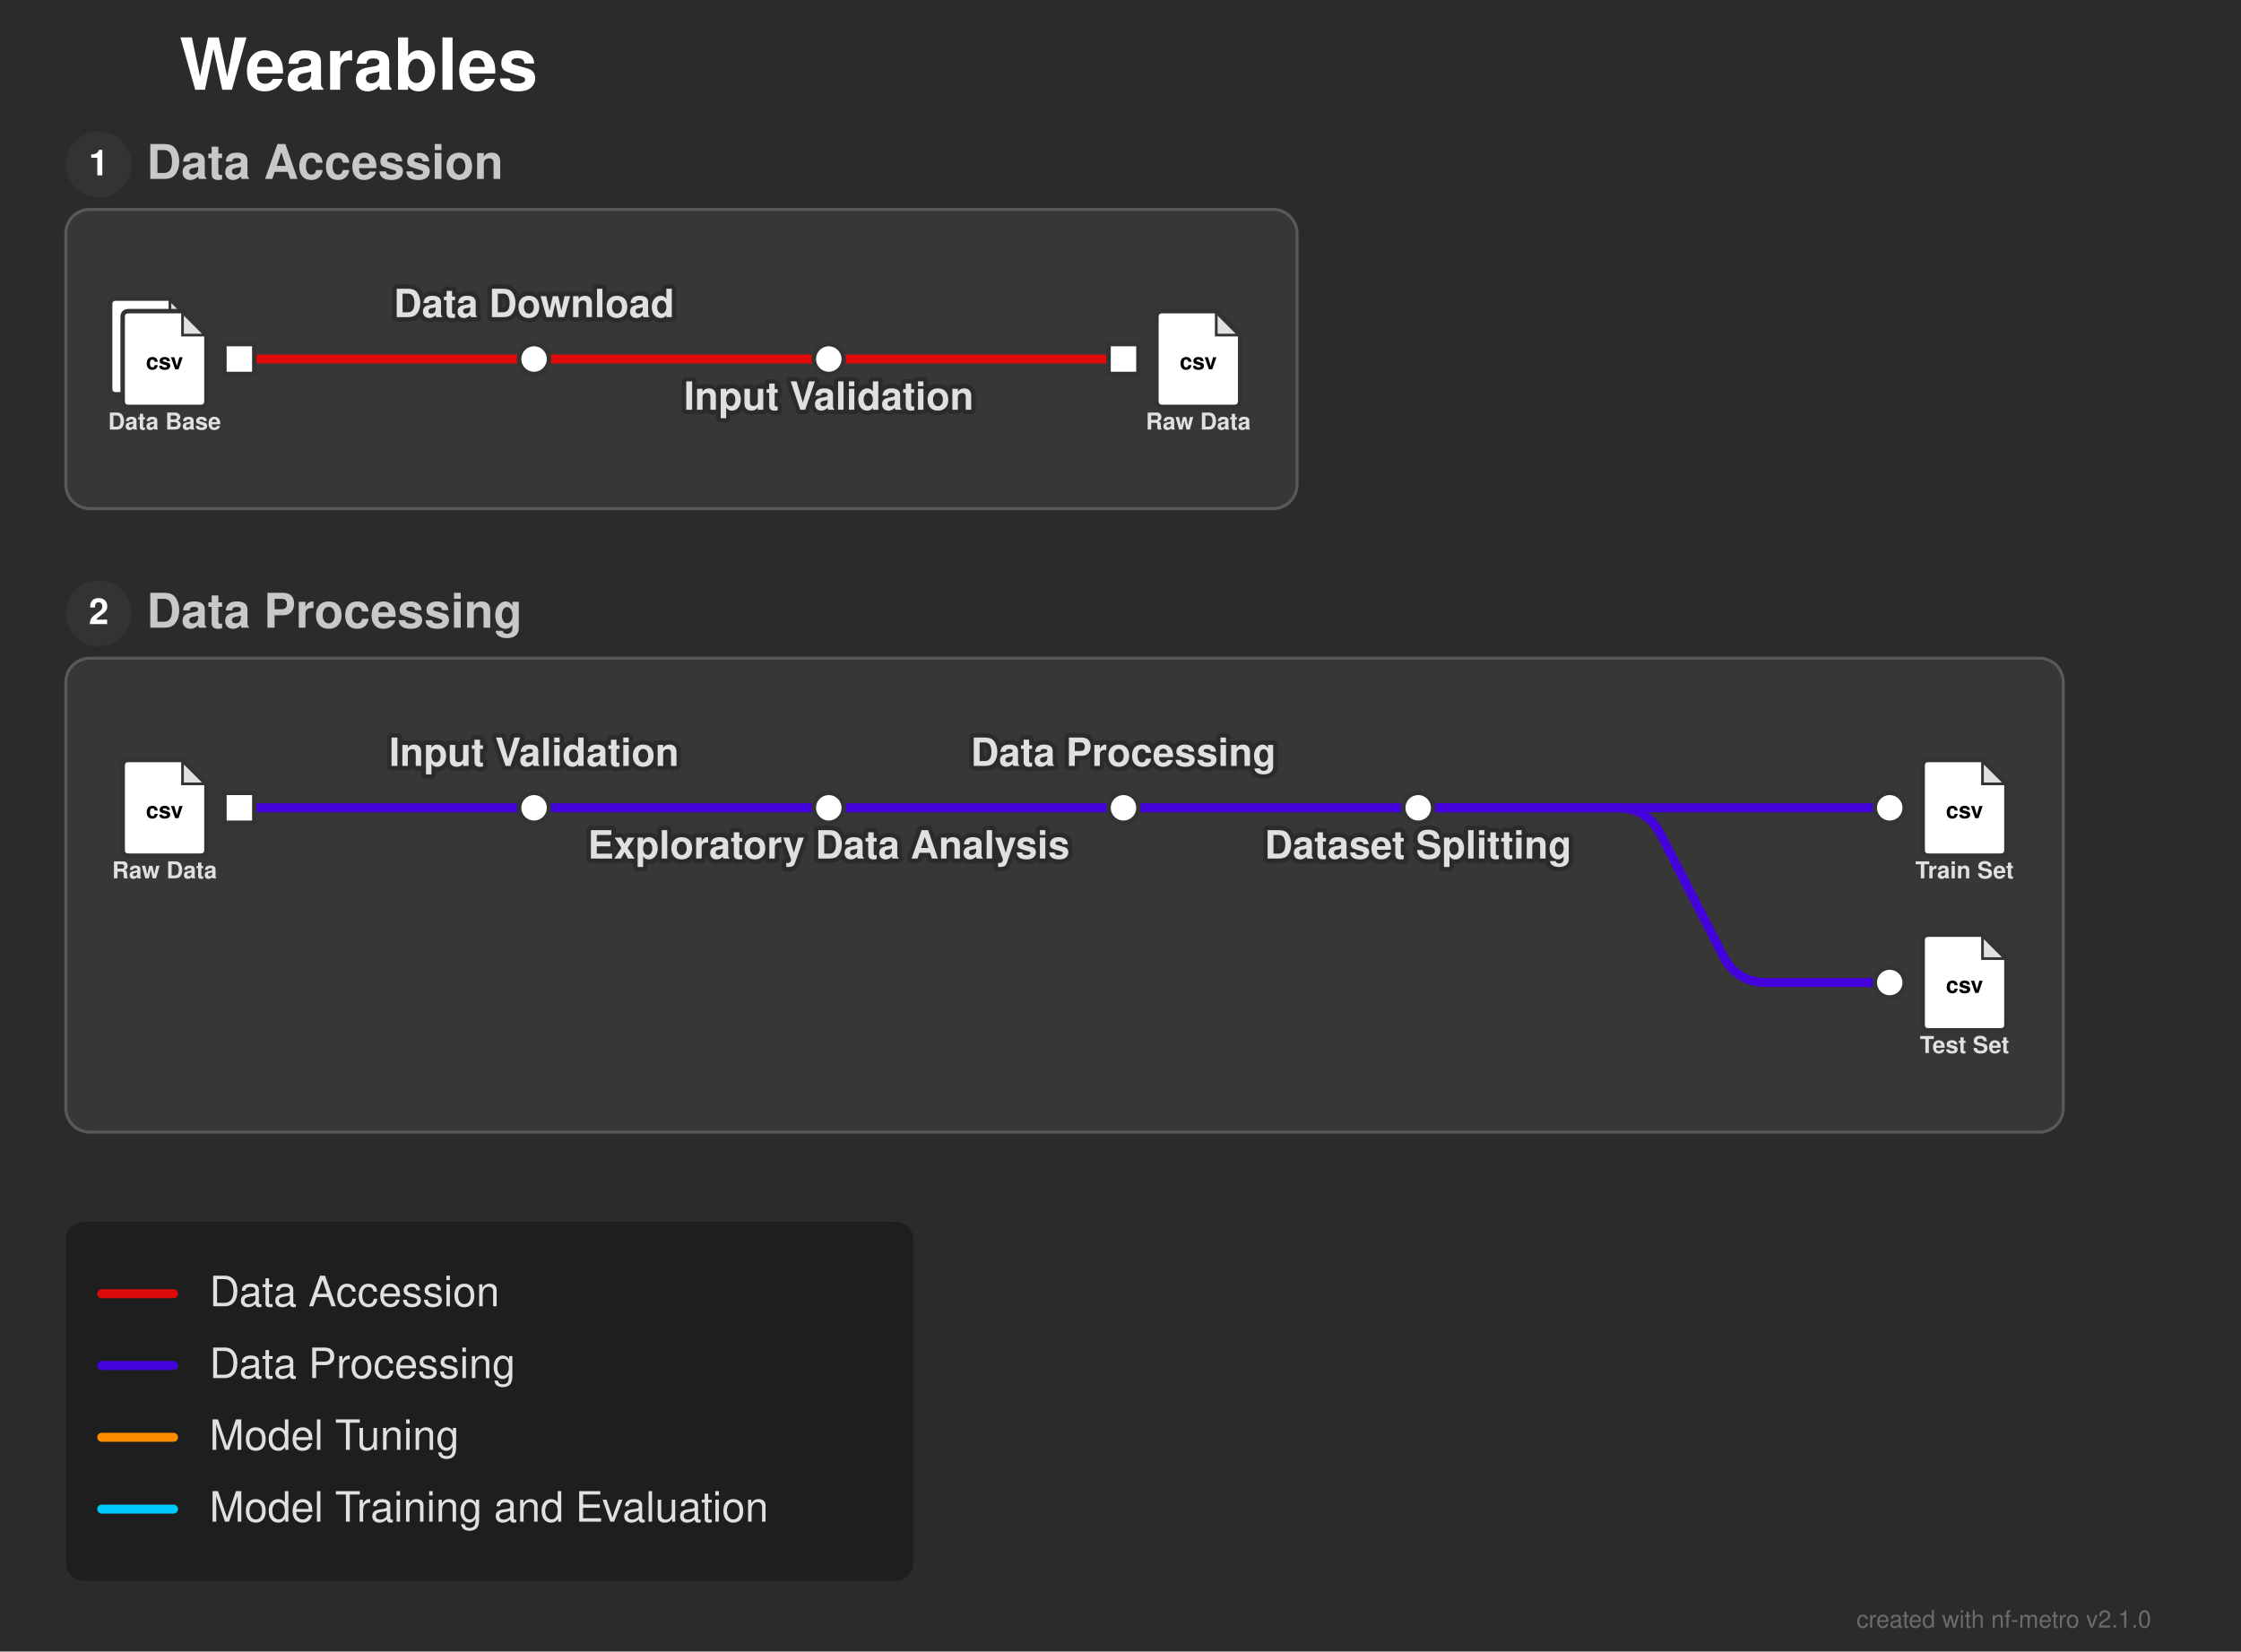
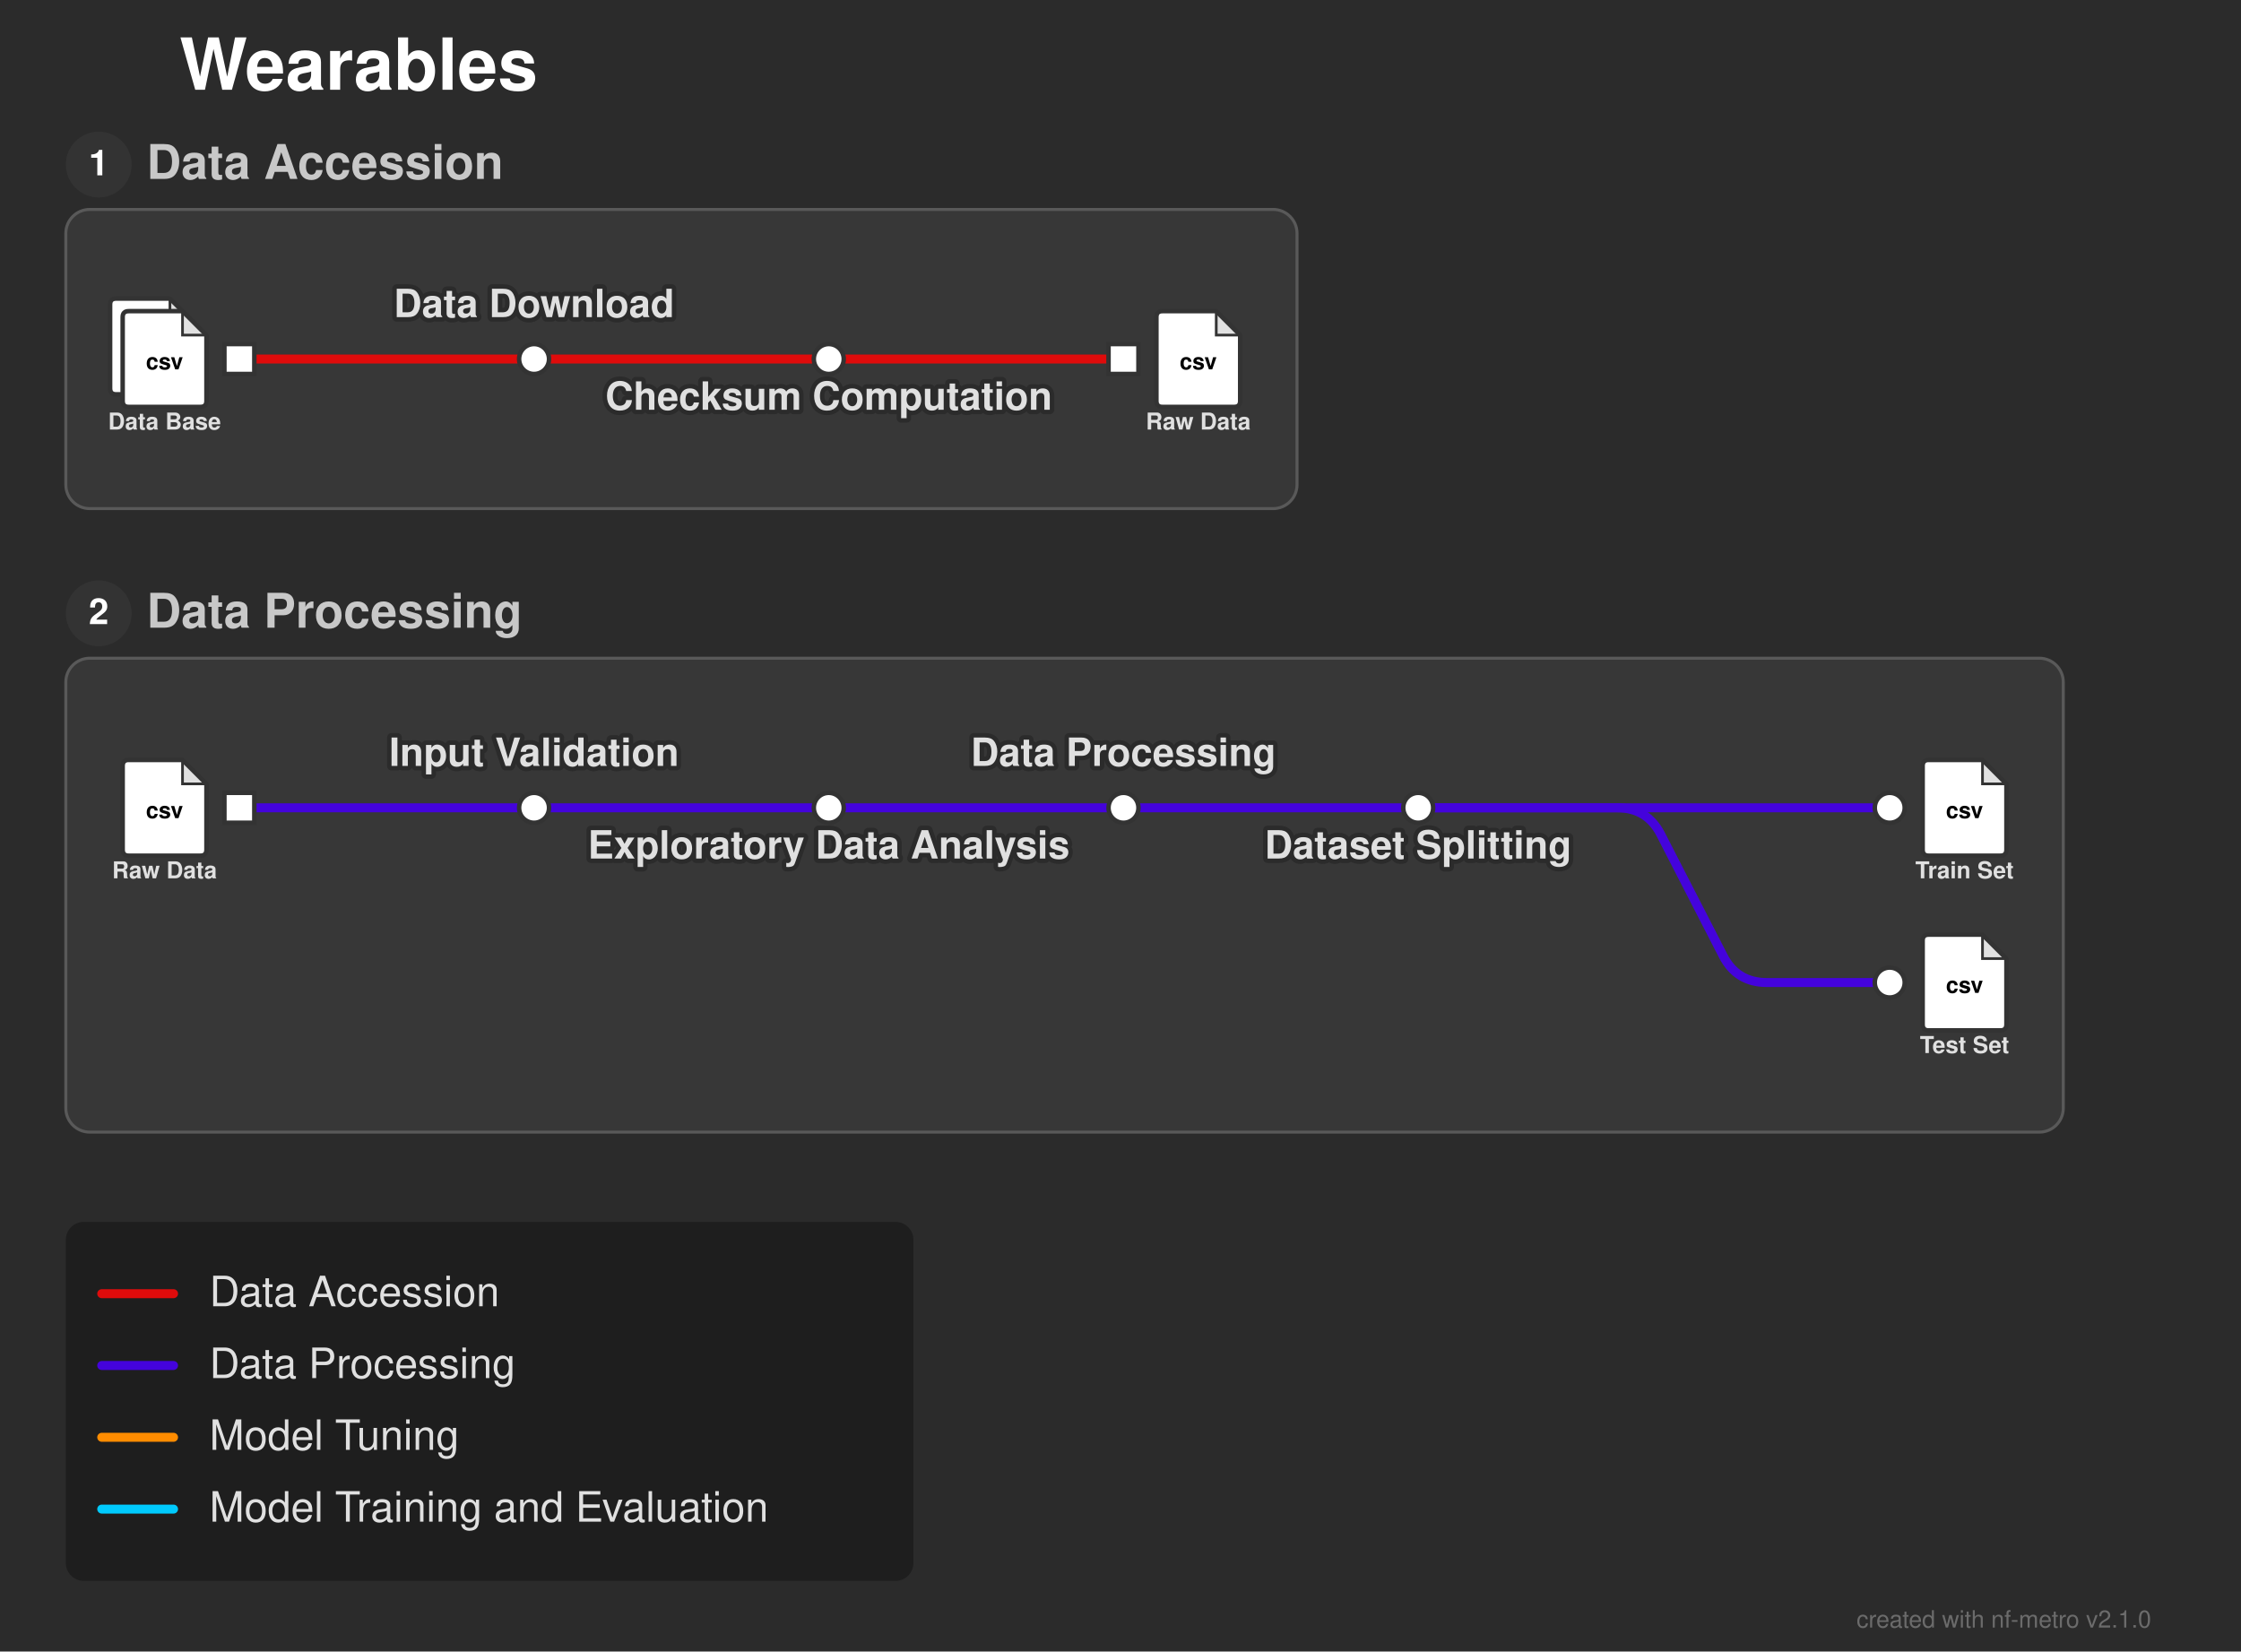
<svg xmlns="http://www.w3.org/2000/svg" width="749" height="552" viewBox="0 0 749 552" style="color-scheme: light dark">
  <defs>
</defs>
  <style>.nf-metro-bg { fill: var(--nfm-map-bg, light-dark(#f5f5f5, #2b2b2b)); }
.nf-metro-title { fill: var(--nfm-map-title-color, light-dark(#111111, #ffffff)); }
.nf-metro-station-label { fill: var(--nfm-map-label-color, light-dark(#333333, #e0e0e0)); }
.nf-metro-section-box { fill: var(--nfm-map-section-fill, light-dark(#ededed, #373737)); stroke: var(--nfm-map-section-stroke, light-dark(#e6e6e6, #595959)); }
.nf-metro-section-label { fill: var(--nfm-map-section-label-color, light-dark(#666666, #c8c8c8)); }
.nf-metro-group-label { fill: var(--nfm-map-section-label-color, light-dark(#666666, #c8c8c8)); }
.nf-metro-group-underline { stroke: var(--nfm-map-section-label-color, light-dark(#666666, #c8c8c8)); }
.nf-metro-legend-bg { fill: var(--nfm-map-legend-bg, light-dark(rgba(255, 255, 255, 0.8), rgba(0, 0, 0, 0.3))); }
.nf-metro-legend-text { fill: var(--nfm-map-legend-text-color, light-dark(#333333, #e0e0e0)); }
.nf-metro-marker-stroke { stroke: var(--nfm-map-marker-stroke, light-dark(#333333, #f0f0f0)); }
.nf-metro-label-halo { fill: var(--nfm-map-bg, light-dark(#f5f5f5, #2b2b2b)); stroke: var(--nfm-map-bg, light-dark(#f5f5f5, #2b2b2b)); }</style>
  <rect x="0" y="0" width="749" height="552" fill="#2b2b2b" class="nf-metro-bg" />
  <text x="60.0" y="30.0" font-size="24.0" fill="#ffffff" font-family="'Helvetica Neue', Helvetica, Arial, sans-serif" font-weight="bold" class="nf-metro-title">Wearables</text>
  <rect x="22.0" y="70.0" width="411.5" height="100.0" rx="8" ry="8" fill="#373737" stroke="#595959" stroke-width="1.0" class="nf-metro-section-box" data-section-id="accession" data-section-lines="accession" />
  <circle cx="33.0" cy="55.0" r="11" fill="#333333" class="nf-metro-section-num-circle" data-section-id="accession" />
  <text x="33.0" y="55.0" font-size="12" fill="#ffffff" font-family="'Helvetica Neue', Helvetica, Arial, sans-serif" font-weight="bold" text-anchor="middle" dy="0.3em" data-section-id="accession">1</text>
  <text x="49.0" y="55.0" font-size="16.0" fill="#c8c8c8" font-family="'Helvetica Neue', Helvetica, Arial, sans-serif" font-weight="bold" dy="0.3em" class="nf-metro-section-label" data-section-id="accession">Data Accession</text>
  <rect x="22.0" y="220.0" width="667.6" height="158.4" rx="8" ry="8" fill="#373737" stroke="#595959" stroke-width="1.0" class="nf-metro-section-box" data-section-id="processing" data-section-lines="processing" />
  <circle cx="33.0" cy="205.0" r="11" fill="#333333" class="nf-metro-section-num-circle" data-section-id="processing" />
  <text x="33.0" y="205.0" font-size="12" fill="#ffffff" font-family="'Helvetica Neue', Helvetica, Arial, sans-serif" font-weight="bold" text-anchor="middle" dy="0.3em" data-section-id="processing">2</text>
  <text x="49.0" y="205.0" font-size="16.0" fill="#c8c8c8" font-family="'Helvetica Neue', Helvetica, Arial, sans-serif" font-weight="bold" dy="0.3em" class="nf-metro-section-label" data-section-id="processing">Data Processing</text>
  <path d="M80.0,270.0 L178.5,270.0" stroke="#4403dc" stroke-width="3.0" stroke-linecap="round" class="metro-line-processing" data-line-id="processing" />
  <path d="M178.5,270.0 L277.0,270.0" stroke="#4403dc" stroke-width="3.0" stroke-linecap="round" class="metro-line-processing" data-line-id="processing" />
  <path d="M277.0,270.0 L375.5,270.0" stroke="#4403dc" stroke-width="3.0" stroke-linecap="round" class="metro-line-processing" data-line-id="processing" />
  <path d="M375.5,270.0 L474.0,270.0" stroke="#4403dc" stroke-width="3.0" stroke-linecap="round" class="metro-line-processing" data-line-id="processing" />
  <path d="M474.0,270.0 L631.6,270.0" stroke="#4403dc" stroke-width="3.0" stroke-linecap="round" class="metro-line-processing" data-line-id="processing" />
  <path d="M474.0,270.0 L540.5,270.0 Q550.5,270.0,555.069,278.895 L575.931,319.505 Q580.5,328.4,590.5,328.4 L631.6,328.4" stroke="#4403dc" stroke-width="3.0" fill="none" stroke-linecap="round" stroke-linejoin="round" class="metro-line-processing" data-line-id="processing" />
  <path d="M80.0,120.0 L178.5,120.0" stroke="#df0b0b" stroke-width="3.0" stroke-linecap="round" class="metro-line-accession" data-line-id="accession" />
  <path d="M178.5,120.0 L277.0,120.0" stroke="#df0b0b" stroke-width="3.0" stroke-linecap="round" class="metro-line-accession" data-line-id="accession" />
  <path d="M277.0,120.0 L375.5,120.0" stroke="#df0b0b" stroke-width="3.0" stroke-linecap="round" class="metro-line-accession" data-line-id="accession" />
  <g class="nf-metro-station-group" data-node-id="online_raw" data-node-cx="80.0" data-node-cy="120.0" data-node-r="5.0" data-node-groups="accession" data-node-region="accession" data-node-w="10.0" data-node-h="10.0" data-node-rx="5.0">
    <rect x="75.0" y="115.0" width="10.0" height="10.0" fill="#ffffff" stroke="#333333" stroke-width="1.5" class="nf-metro-station" data-station-id="online_raw" data-station-lines="accession" data-station-label="online_raw" data-section-id="accession" data-section-name="Data Accession" />
    <g data-station-id="online_raw">
      <path d="M38.8,99.8 L56.8,99.8 L64.8,107.8 L64.8,129.8 Q64.8,131.8,62.8,131.8 L38.8,131.8 Q36.8,131.8,36.8,129.8 L36.8,101.8 Q36.8,99.8,38.8,99.8 Z" fill="#ffffff" stroke="#333333" stroke-width="1.5" stroke-linejoin="round" />
      <path d="M56.8,99.8 L56.8,107.8 L64.8,107.8 Z" fill="#333333" opacity="0.15" stroke="none" />
      <path d="M56.8,99.8 L56.8,107.8 L64.8,107.8" fill="none" stroke="#333333" stroke-width="0.9" />
      <path d="M43.0,104.0 L61.0,104.0 L69.0,112.0 L69.0,134.0 Q69.0,136.0,67.0,136.0 L43.0,136.0 Q41.0,136.0,41.0,134.0 L41.0,106.0 Q41.0,104.0,43.0,104.0 Z" fill="#ffffff" stroke="#333333" stroke-width="1.5" stroke-linejoin="round" />
      <path d="M61.0,104.0 L61.0,112.0 L69.0,112.0 Z" fill="#333333" opacity="0.15" stroke="none" />
      <path d="M61.0,104.0 L61.0,112.0 L69.0,112.0" fill="none" stroke="#333333" stroke-width="0.9" />
      <text x="55.0" y="121.2" font-size="7.5" fill="#000000" font-family="'Helvetica Neue', Helvetica, Arial, sans-serif" font-weight="bold" text-anchor="middle" dy="0.3em">csv</text>
      <text x="55.0" y="140.0" font-size="7.8" fill="#e0e0e0" font-family="'Helvetica Neue', Helvetica, Arial, sans-serif" font-weight="bold" text-anchor="middle" dominant-baseline="hanging" class="nf-metro-station-label">Data Base</text>
    </g>
  </g>
  <g class="nf-metro-station-group" data-node-id="raw" data-node-cx="375.5" data-node-cy="120.0" data-node-r="5.0" data-node-groups="accession" data-node-region="accession" data-node-w="10.0" data-node-h="10.0" data-node-rx="5.0">
    <rect x="370.5" y="115.0" width="10.0" height="10.0" fill="#ffffff" stroke="#333333" stroke-width="1.5" class="nf-metro-station" data-station-id="raw" data-station-lines="accession" data-station-label="raw" data-section-id="accession" data-section-name="Data Accession" />
    <g data-station-id="raw">
      <path d="M388.5,104.0 L406.5,104.0 L414.5,112.0 L414.5,134.0 Q414.5,136.0,412.5,136.0 L388.5,136.0 Q386.5,136.0,386.5,134.0 L386.5,106.0 Q386.5,104.0,388.5,104.0 Z" fill="#ffffff" stroke="#333333" stroke-width="1.5" stroke-linejoin="round" />
      <path d="M406.5,104.0 L406.5,112.0 L414.5,112.0 Z" fill="#333333" opacity="0.15" stroke="none" />
      <path d="M406.5,104.0 L406.5,112.0 L414.5,112.0" fill="none" stroke="#333333" stroke-width="0.9" />
      <text x="400.5" y="121.2" font-size="7.5" fill="#000000" font-family="'Helvetica Neue', Helvetica, Arial, sans-serif" font-weight="bold" text-anchor="middle" dy="0.3em">csv</text>
      <text x="400.5" y="140.0" font-size="7.8" fill="#e0e0e0" font-family="'Helvetica Neue', Helvetica, Arial, sans-serif" font-weight="bold" text-anchor="middle" dominant-baseline="hanging" class="nf-metro-station-label">Raw Data</text>
    </g>
  </g>
  <g class="nf-metro-station-group" data-node-id="data_download" data-node-cx="178.5" data-node-cy="120.0" data-node-r="5.0" data-node-groups="accession" data-node-region="accession" data-node-w="10.0" data-node-h="10.0" data-node-rx="5.0">
    <rect x="173.5" y="115.0" width="10.0" height="10.0" rx="5.0" ry="5.0" fill="#ffffff" stroke="#333333" stroke-width="1.5" class="nf-metro-station" data-station-id="data_download" data-station-lines="accession" data-station-label="Data Download" data-section-id="accession" data-section-name="Data Accession" />
  </g>
-   <g class="nf-metro-station-group" data-node-id="input_validation" data-node-cx="277.0" data-node-cy="120.0" data-node-r="5.0" data-node-groups="accession" data-node-region="accession" data-node-w="10.0" data-node-h="10.0" data-node-rx="5.0">
-     <rect x="272.0" y="115.0" width="10.0" height="10.0" rx="5.0" ry="5.0" fill="#ffffff" stroke="#333333" stroke-width="1.5" class="nf-metro-station" data-station-id="input_validation" data-station-lines="accession" data-station-label="Input Validation" data-section-id="accession" data-section-name="Data Accession" />
+   <g class="nf-metro-station-group" data-node-id="checksum_computation" data-node-cx="277.0" data-node-cy="120.0" data-node-r="5.0" data-node-groups="accession" data-node-region="accession" data-node-w="10.0" data-node-h="10.0" data-node-rx="5.0">
+     <rect x="272.0" y="115.0" width="10.0" height="10.0" rx="5.0" ry="5.0" fill="#ffffff" stroke="#333333" stroke-width="1.5" class="nf-metro-station" data-station-id="checksum_computation" data-station-lines="accession" data-station-label="Checksum Computation" data-section-id="accession" data-section-name="Data Accession" />
  </g>
  <g class="nf-metro-station-group" data-node-id="raw_2" data-node-cx="80.0" data-node-cy="270.0" data-node-r="5.0" data-node-groups="processing" data-node-region="processing" data-node-w="10.0" data-node-h="10.0" data-node-rx="5.0">
    <rect x="75.0" y="265.0" width="10.0" height="10.0" fill="#ffffff" stroke="#333333" stroke-width="1.5" class="nf-metro-station" data-station-id="raw_2" data-station-lines="processing" data-station-label="raw_2" data-section-id="processing" data-section-name="Data Processing" />
    <g data-station-id="raw_2">
      <path d="M43.0,254.0 L61.0,254.0 L69.0,262.0 L69.0,284.0 Q69.0,286.0,67.0,286.0 L43.0,286.0 Q41.0,286.0,41.0,284.0 L41.0,256.0 Q41.0,254.0,43.0,254.0 Z" fill="#ffffff" stroke="#333333" stroke-width="1.5" stroke-linejoin="round" />
      <path d="M61.0,254.0 L61.0,262.0 L69.0,262.0 Z" fill="#333333" opacity="0.15" stroke="none" />
      <path d="M61.0,254.0 L61.0,262.0 L69.0,262.0" fill="none" stroke="#333333" stroke-width="0.9" />
      <text x="55.0" y="271.2" font-size="7.5" fill="#000000" font-family="'Helvetica Neue', Helvetica, Arial, sans-serif" font-weight="bold" text-anchor="middle" dy="0.3em">csv</text>
      <text x="55.0" y="290.0" font-size="7.8" fill="#e0e0e0" font-family="'Helvetica Neue', Helvetica, Arial, sans-serif" font-weight="bold" text-anchor="middle" dominant-baseline="hanging" class="nf-metro-station-label">Raw Data</text>
    </g>
  </g>
  <g class="nf-metro-station-group" data-node-id="input_validation_2" data-node-cx="178.5" data-node-cy="270.0" data-node-r="5.0" data-node-groups="processing" data-node-region="processing" data-node-w="10.0" data-node-h="10.0" data-node-rx="5.0">
    <rect x="173.5" y="265.0" width="10.0" height="10.0" rx="5.0" ry="5.0" fill="#ffffff" stroke="#333333" stroke-width="1.5" class="nf-metro-station" data-station-id="input_validation_2" data-station-lines="processing" data-station-label="Input Validation" data-section-id="processing" data-section-name="Data Processing" />
  </g>
  <g class="nf-metro-station-group" data-node-id="eda" data-node-cx="277.0" data-node-cy="270.0" data-node-r="5.0" data-node-groups="processing" data-node-region="processing" data-node-w="10.0" data-node-h="10.0" data-node-rx="5.0">
    <rect x="272.0" y="265.0" width="10.0" height="10.0" rx="5.0" ry="5.0" fill="#ffffff" stroke="#333333" stroke-width="1.5" class="nf-metro-station" data-station-id="eda" data-station-lines="processing" data-station-label="Exploratory Data Analysis" data-section-id="processing" data-section-name="Data Processing" />
  </g>
  <g class="nf-metro-station-group" data-node-id="data_processing" data-node-cx="375.5" data-node-cy="270.0" data-node-r="5.0" data-node-groups="processing" data-node-region="processing" data-node-w="10.0" data-node-h="10.0" data-node-rx="5.0">
    <rect x="370.5" y="265.0" width="10.0" height="10.0" rx="5.0" ry="5.0" fill="#ffffff" stroke="#333333" stroke-width="1.5" class="nf-metro-station" data-station-id="data_processing" data-station-lines="processing" data-station-label="Data Processing" data-section-id="processing" data-section-name="Data Processing" />
  </g>
  <g class="nf-metro-station-group" data-node-id="splitting" data-node-cx="474.0" data-node-cy="270.0" data-node-r="5.0" data-node-groups="processing" data-node-region="processing" data-node-w="10.0" data-node-h="10.0" data-node-rx="5.0">
    <rect x="469.0" y="265.0" width="10.0" height="10.0" rx="5.0" ry="5.0" fill="#ffffff" stroke="#333333" stroke-width="1.5" class="nf-metro-station" data-station-id="splitting" data-station-lines="processing" data-station-label="Dataset Splitting" data-section-id="processing" data-section-name="Data Processing" />
  </g>
  <g class="nf-metro-station-group" data-node-id="train_set" data-node-cx="631.6" data-node-cy="270.0" data-node-r="5.0" data-node-groups="processing" data-node-region="processing" data-node-w="10.0" data-node-h="10.0" data-node-rx="5.0">
    <rect x="626.6" y="265.0" width="10.0" height="10.0" rx="5.0" ry="5.0" fill="#ffffff" stroke="#333333" stroke-width="1.5" class="nf-metro-station" data-station-id="train_set" data-station-lines="processing" data-station-label="train_set" data-section-id="processing" data-section-name="Data Processing" />
    <g data-station-id="train_set">
      <path d="M644.6,254.0 L662.6,254.0 L670.6,262.0 L670.6,284.0 Q670.6,286.0,668.6,286.0 L644.6,286.0 Q642.6,286.0,642.6,284.0 L642.6,256.0 Q642.6,254.0,644.6,254.0 Z" fill="#ffffff" stroke="#333333" stroke-width="1.5" stroke-linejoin="round" />
      <path d="M662.6,254.0 L662.6,262.0 L670.6,262.0 Z" fill="#333333" opacity="0.15" stroke="none" />
      <path d="M662.6,254.0 L662.6,262.0 L670.6,262.0" fill="none" stroke="#333333" stroke-width="0.9" />
      <text x="656.6" y="271.2" font-size="7.5" fill="#000000" font-family="'Helvetica Neue', Helvetica, Arial, sans-serif" font-weight="bold" text-anchor="middle" dy="0.3em">csv</text>
      <text x="656.6" y="290.0" font-size="7.8" fill="#e0e0e0" font-family="'Helvetica Neue', Helvetica, Arial, sans-serif" font-weight="bold" text-anchor="middle" dominant-baseline="hanging" class="nf-metro-station-label">Train Set</text>
    </g>
  </g>
  <g class="nf-metro-station-group" data-node-id="test_set" data-node-cx="631.6" data-node-cy="328.4" data-node-r="5.0" data-node-groups="processing" data-node-region="processing" data-node-w="10.0" data-node-h="10.0" data-node-rx="5.0">
    <rect x="626.6" y="323.4" width="10.0" height="10.0" rx="5.0" ry="5.0" fill="#ffffff" stroke="#333333" stroke-width="1.5" class="nf-metro-station" data-station-id="test_set" data-station-lines="processing" data-station-label="test_set" data-section-id="processing" data-section-name="Data Processing" />
    <g data-station-id="test_set">
      <path d="M644.6,312.4 L662.6,312.4 L670.6,320.4 L670.6,342.4 Q670.6,344.4,668.6,344.4 L644.6,344.4 Q642.6,344.4,642.6,342.4 L642.6,314.4 Q642.6,312.4,644.6,312.4 Z" fill="#ffffff" stroke="#333333" stroke-width="1.5" stroke-linejoin="round" />
      <path d="M662.6,312.4 L662.6,320.4 L670.6,320.4 Z" fill="#333333" opacity="0.15" stroke="none" />
      <path d="M662.6,312.4 L662.6,320.4 L670.6,320.4" fill="none" stroke="#333333" stroke-width="0.9" />
      <text x="656.6" y="329.6" font-size="7.5" fill="#000000" font-family="'Helvetica Neue', Helvetica, Arial, sans-serif" font-weight="bold" text-anchor="middle" dy="0.3em">csv</text>
      <text x="656.6" y="348.4" font-size="7.8" fill="#e0e0e0" font-family="'Helvetica Neue', Helvetica, Arial, sans-serif" font-weight="bold" text-anchor="middle" dominant-baseline="hanging" class="nf-metro-station-label">Test Set</text>
    </g>
  </g>
  <text x="178.5" y="106.0" font-size="13.0" fill="#2b2b2b" stroke="#2b2b2b" stroke-width="3.0" stroke-linejoin="round" font-family="'Helvetica Neue', Helvetica, Arial, sans-serif" font-weight="bold" aria-hidden="true" class="nf-metro-label-halo" text-anchor="middle" dominant-baseline="auto">Data Download</text>
  <text x="178.5" y="106.0" font-size="13.0" fill="#e0e0e0" font-family="'Helvetica Neue', Helvetica, Arial, sans-serif" font-weight="bold" text-anchor="middle" dominant-baseline="auto" data-station-id="data_download" class="nf-metro-station-label">Data Download</text>
  <text x="178.5" y="256.0" font-size="13.0" fill="#2b2b2b" stroke="#2b2b2b" stroke-width="3.0" stroke-linejoin="round" font-family="'Helvetica Neue', Helvetica, Arial, sans-serif" font-weight="bold" aria-hidden="true" class="nf-metro-label-halo" text-anchor="middle" dominant-baseline="auto">Input Validation</text>
  <text x="178.5" y="256.0" font-size="13.0" fill="#e0e0e0" font-family="'Helvetica Neue', Helvetica, Arial, sans-serif" font-weight="bold" text-anchor="middle" dominant-baseline="auto" data-station-id="input_validation_2" class="nf-metro-station-label">Input Validation</text>
-   <text x="277.0" y="131.0" font-size="13.0" fill="#2b2b2b" stroke="#2b2b2b" stroke-width="3.0" stroke-linejoin="round" font-family="'Helvetica Neue', Helvetica, Arial, sans-serif" font-weight="bold" aria-hidden="true" class="nf-metro-label-halo" text-anchor="middle" dominant-baseline="hanging">Input Validation</text>
-   <text x="277.0" y="131.0" font-size="13.0" fill="#e0e0e0" font-family="'Helvetica Neue', Helvetica, Arial, sans-serif" font-weight="bold" text-anchor="middle" dominant-baseline="hanging" data-station-id="input_validation" class="nf-metro-station-label">Input Validation</text>
+   <text x="277.0" y="131.0" font-size="13.0" fill="#2b2b2b" stroke="#2b2b2b" stroke-width="3.0" stroke-linejoin="round" font-family="'Helvetica Neue', Helvetica, Arial, sans-serif" font-weight="bold" aria-hidden="true" class="nf-metro-label-halo" text-anchor="middle" dominant-baseline="hanging">Checksum Computation</text>
+   <text x="277.0" y="131.0" font-size="13.0" fill="#e0e0e0" font-family="'Helvetica Neue', Helvetica, Arial, sans-serif" font-weight="bold" text-anchor="middle" dominant-baseline="hanging" data-station-id="checksum_computation" class="nf-metro-station-label">Checksum Computation</text>
  <text x="277.0" y="281.0" font-size="13.0" fill="#2b2b2b" stroke="#2b2b2b" stroke-width="3.0" stroke-linejoin="round" font-family="'Helvetica Neue', Helvetica, Arial, sans-serif" font-weight="bold" aria-hidden="true" class="nf-metro-label-halo" text-anchor="middle" dominant-baseline="hanging">Exploratory Data Analysis</text>
  <text x="277.0" y="281.0" font-size="13.0" fill="#e0e0e0" font-family="'Helvetica Neue', Helvetica, Arial, sans-serif" font-weight="bold" text-anchor="middle" dominant-baseline="hanging" data-station-id="eda" class="nf-metro-station-label">Exploratory Data Analysis</text>
  <text x="375.5" y="256.0" font-size="13.0" fill="#2b2b2b" stroke="#2b2b2b" stroke-width="3.0" stroke-linejoin="round" font-family="'Helvetica Neue', Helvetica, Arial, sans-serif" font-weight="bold" aria-hidden="true" class="nf-metro-label-halo" text-anchor="middle" dominant-baseline="auto">Data Processing</text>
  <text x="375.5" y="256.0" font-size="13.0" fill="#e0e0e0" font-family="'Helvetica Neue', Helvetica, Arial, sans-serif" font-weight="bold" text-anchor="middle" dominant-baseline="auto" data-station-id="data_processing" class="nf-metro-station-label">Data Processing</text>
  <text x="474.0" y="281.0" font-size="13.0" fill="#2b2b2b" stroke="#2b2b2b" stroke-width="3.0" stroke-linejoin="round" font-family="'Helvetica Neue', Helvetica, Arial, sans-serif" font-weight="bold" aria-hidden="true" class="nf-metro-label-halo" text-anchor="middle" dominant-baseline="hanging">Dataset Splitting</text>
  <text x="474.0" y="281.0" font-size="13.0" fill="#e0e0e0" font-family="'Helvetica Neue', Helvetica, Arial, sans-serif" font-weight="bold" text-anchor="middle" dominant-baseline="hanging" data-station-id="splitting" class="nf-metro-station-label">Dataset Splitting</text>
  <rect x="22.0" y="408.4" width="283.3" height="120.0" rx="6" ry="6" fill="rgba(0, 0, 0, 0.3)" class="nf-metro-legend-bg" />
  <path d="M34.0,432.4 L58.0,432.4" stroke="#df0b0b" stroke-width="3.0" stroke-linecap="round" />
  <text x="70.0" y="432.4" font-size="14.0" fill="#e0e0e0" font-family="'Helvetica Neue', Helvetica, Arial, sans-serif" dy="0.3em" class="nf-metro-legend-text">Data Accession</text>
  <path d="M34.0,456.4 L58.0,456.4" stroke="#4403dc" stroke-width="3.0" stroke-linecap="round" />
  <text x="70.0" y="456.4" font-size="14.0" fill="#e0e0e0" font-family="'Helvetica Neue', Helvetica, Arial, sans-serif" dy="0.3em" class="nf-metro-legend-text">Data Processing</text>
  <path d="M34.0,480.4 L58.0,480.4" stroke="#ff8c00" stroke-width="3.0" stroke-linecap="round" />
  <text x="70.0" y="480.4" font-size="14.0" fill="#e0e0e0" font-family="'Helvetica Neue', Helvetica, Arial, sans-serif" dy="0.3em" class="nf-metro-legend-text">Model Tuning</text>
  <path d="M34.0,504.4 L58.0,504.4" stroke="#00cafd" stroke-width="3.0" stroke-linecap="round" />
  <text x="70.0" y="504.4" font-size="14.0" fill="#e0e0e0" font-family="'Helvetica Neue', Helvetica, Arial, sans-serif" dy="0.3em" class="nf-metro-legend-text">Model Training and Evaluation</text>
  <text x="719.0" y="544.0" font-size="8" fill="rgba(150, 150, 150, 0.6)" font-family="'Helvetica Neue', Helvetica, Arial, sans-serif" text-anchor="end">created with nf-metro v2.1.0</text>
</svg>
